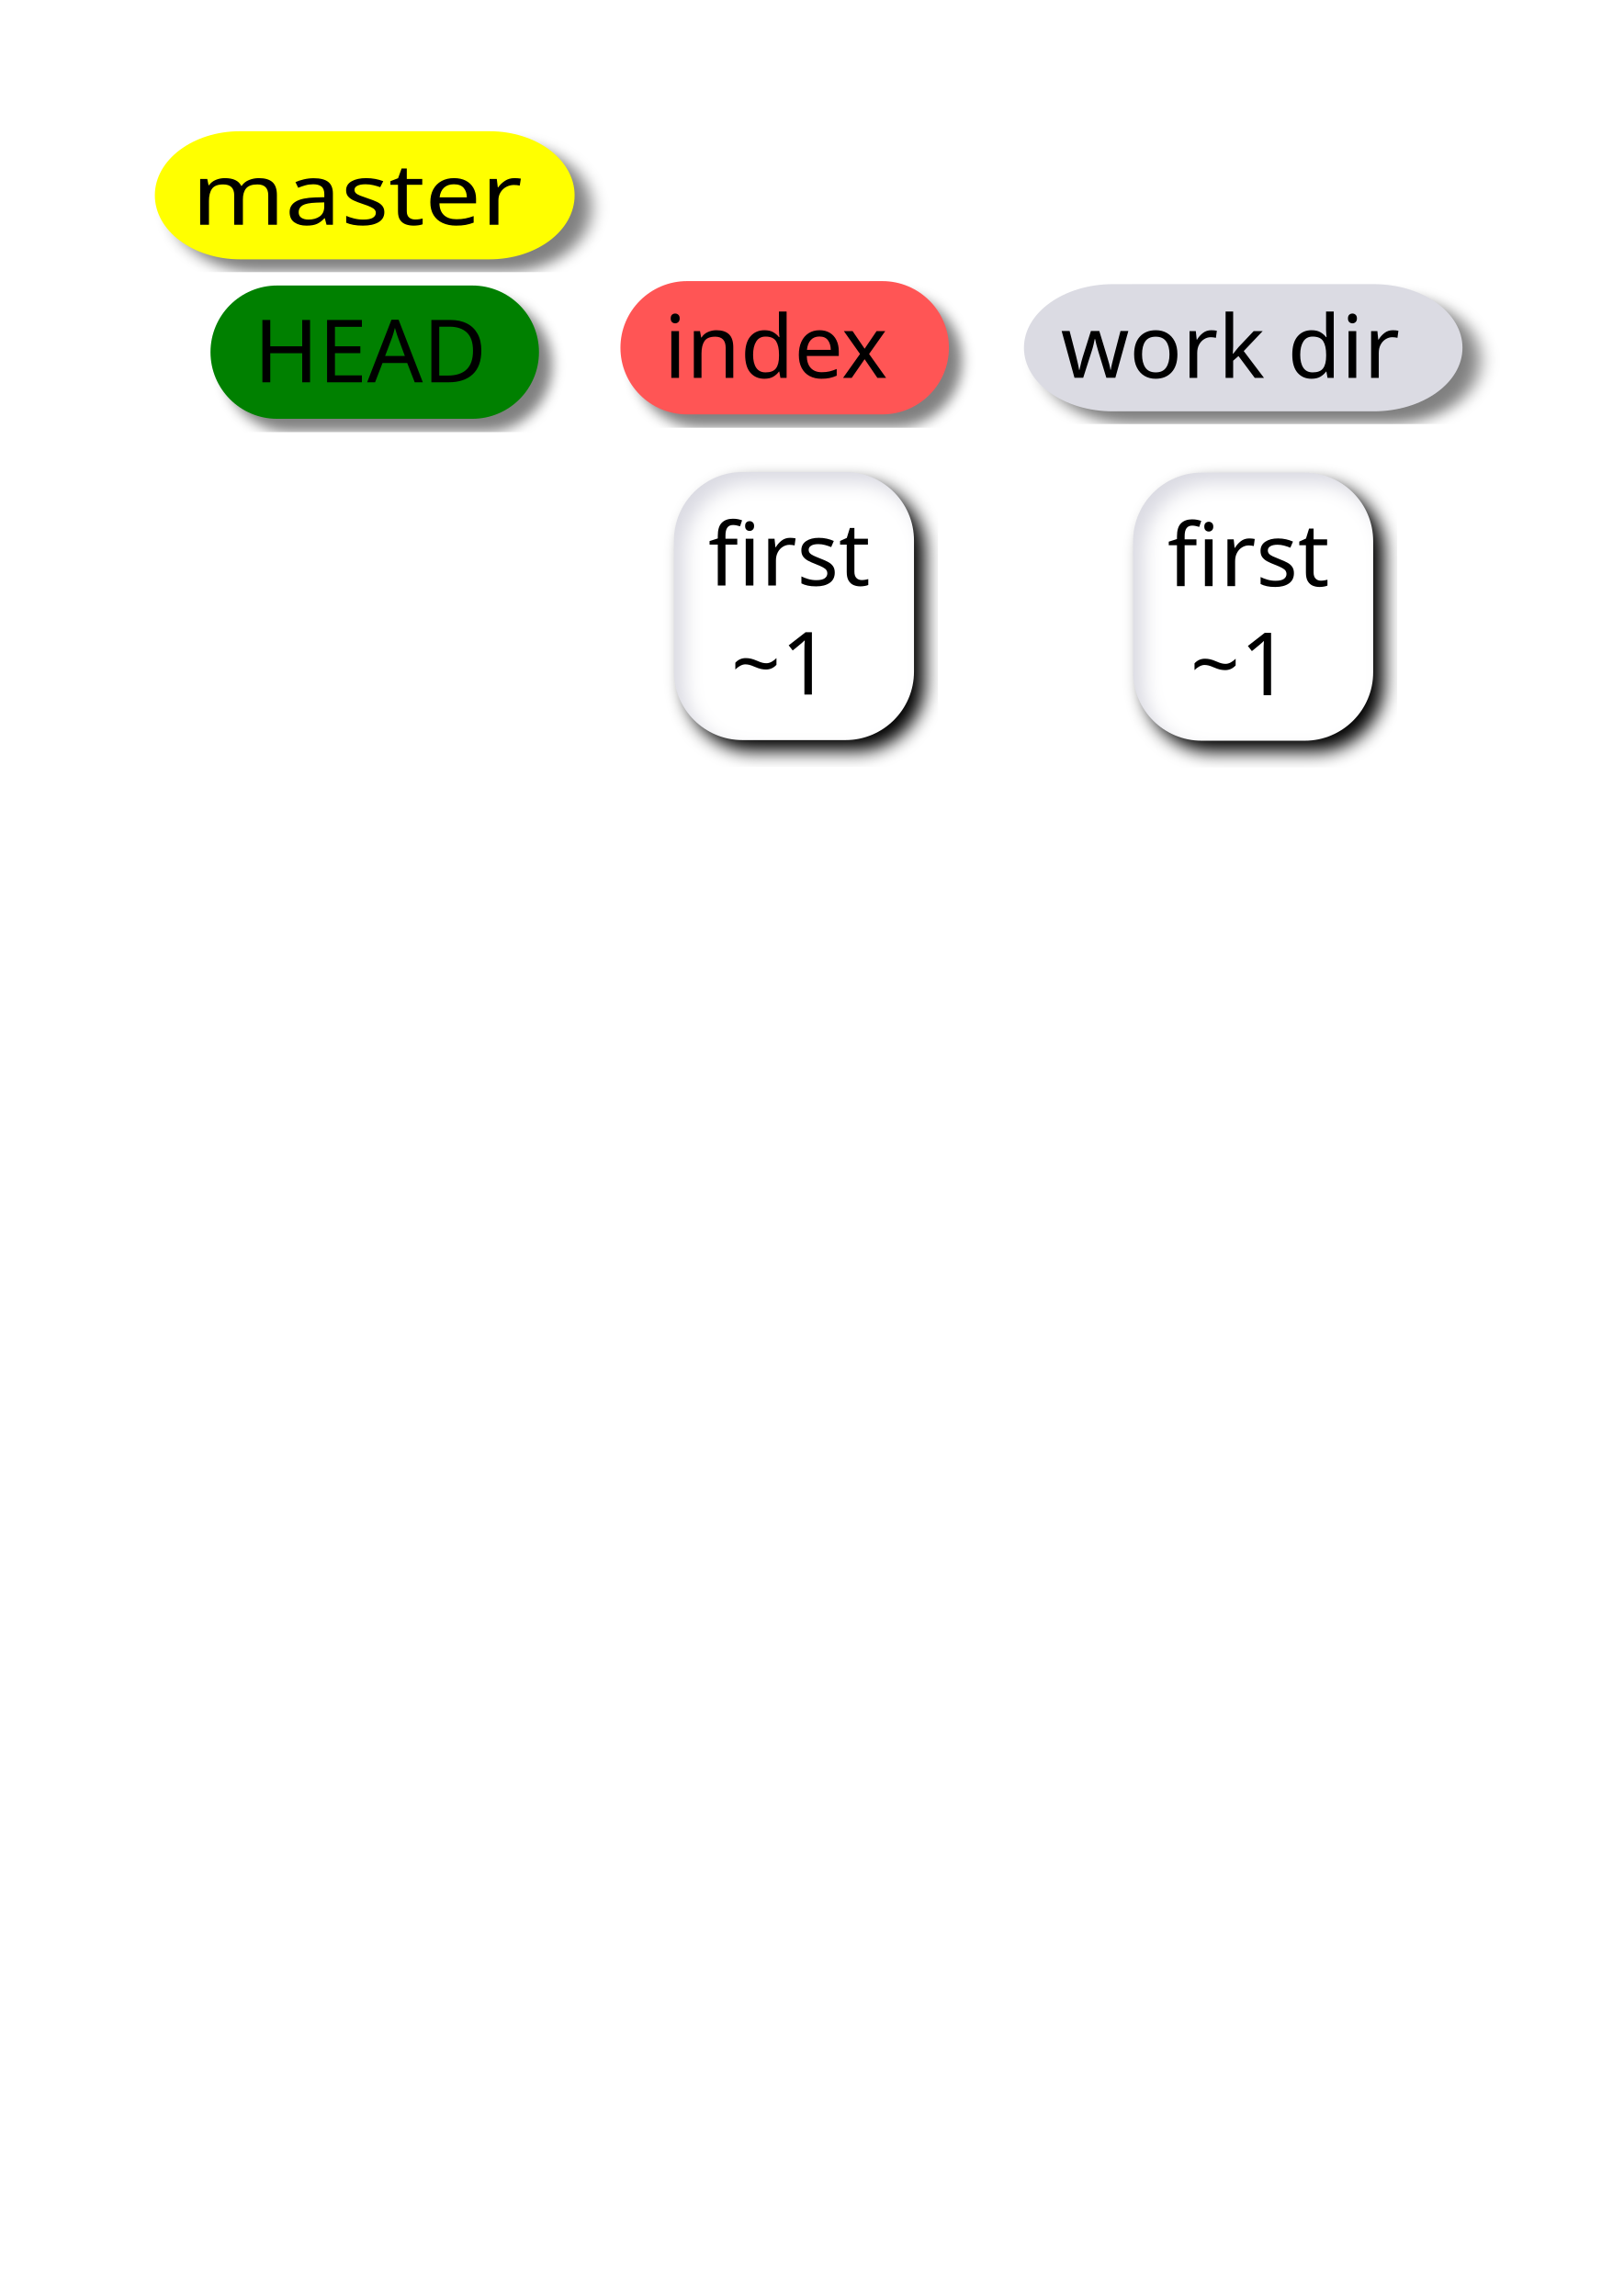
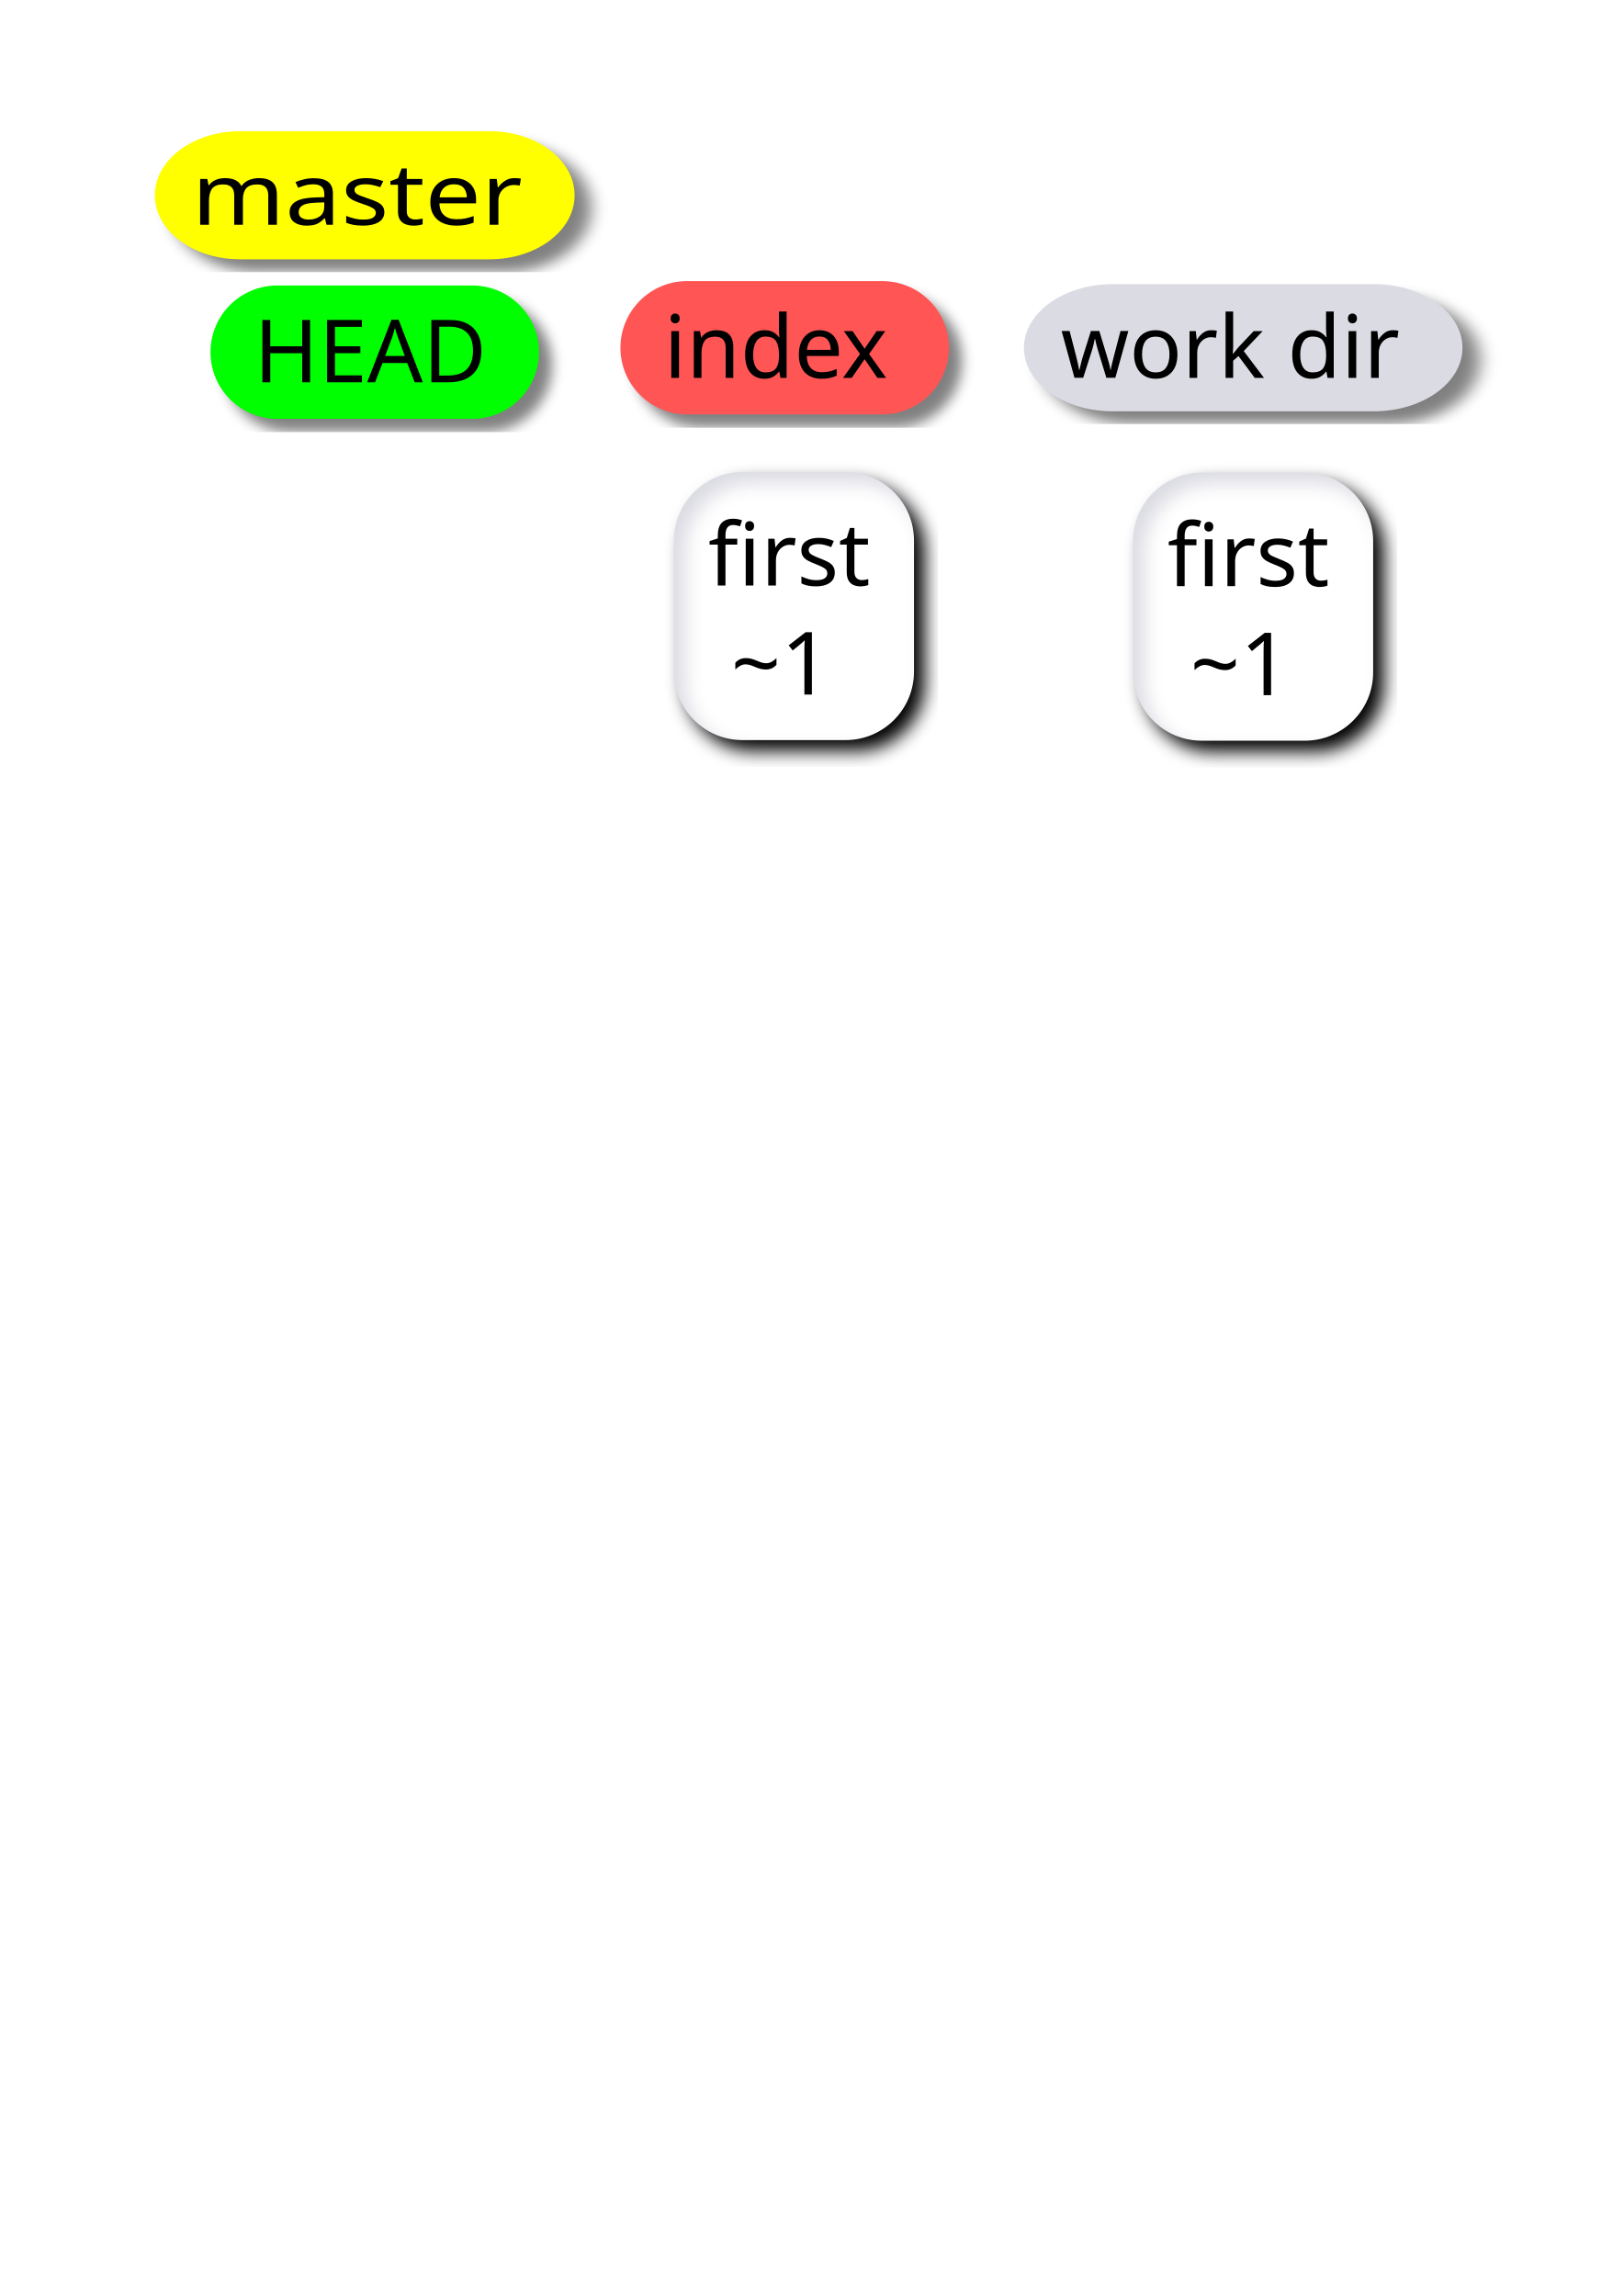
<svg xmlns="http://www.w3.org/2000/svg" width="210mm" height="297mm" viewBox="0 0 744.094 1052.362" id="svg2" version="1.1">
  <defs id="defs4">
    <filter style="color-interpolation-filters:sRGB" id="filter4160">
      <feFlood flood-opacity="0.498" flood-color="rgb(0,0,0)" result="flood" id="feFlood4162" />
      <feComposite in="flood" in2="SourceGraphic" operator="in" result="composite1" id="feComposite4164" />
      <feGaussianBlur in="composite1" stdDeviation="3" result="blur" id="feGaussianBlur4166" />
      <feOffset dx="6" dy="6" result="offset" id="feOffset4168" />
      <feComposite in="SourceGraphic" in2="offset" operator="over" result="composite2" id="feComposite4170" />
    </filter>
    <filter style="color-interpolation-filters:sRGB" id="filter4160-4">
      <feFlood flood-opacity="0.498" flood-color="rgb(0,0,0)" result="flood" id="feFlood4162-7" />
      <feComposite in="flood" in2="SourceGraphic" operator="in" result="composite1" id="feComposite4164-5" />
      <feGaussianBlur in="composite1" stdDeviation="3" result="blur" id="feGaussianBlur4166-6" />
      <feOffset dx="6" dy="6" result="offset" id="feOffset4168-2" />
      <feComposite in="SourceGraphic" in2="offset" operator="over" result="composite2" id="feComposite4170-1" />
    </filter>
    <filter style="color-interpolation-filters:sRGB" id="filter4160-4-9">
      <feFlood flood-opacity="0.498" flood-color="rgb(0,0,0)" result="flood" id="feFlood4162-7-4" />
      <feComposite in="flood" in2="SourceGraphic" operator="in" result="composite1" id="feComposite4164-5-7" />
      <feGaussianBlur in="composite1" stdDeviation="3" result="blur" id="feGaussianBlur4166-6-9" />
      <feOffset dx="6" dy="6" result="offset" id="feOffset4168-2-4" />
      <feComposite in="SourceGraphic" in2="offset" operator="over" result="composite2" id="feComposite4170-1-5" />
    </filter>
    <filter style="color-interpolation-filters:sRGB" id="filter4160-4-9-0">
      <feFlood flood-opacity="0.498" flood-color="rgb(0,0,0)" result="flood" id="feFlood4162-7-4-8" />
      <feComposite in="flood" in2="SourceGraphic" operator="in" result="composite1" id="feComposite4164-5-7-1" />
      <feGaussianBlur in="composite1" stdDeviation="3" result="blur" id="feGaussianBlur4166-6-9-2" />
      <feOffset dx="6" dy="6" result="offset" id="feOffset4168-2-4-5" />
      <feComposite in="SourceGraphic" in2="offset" operator="over" result="composite2" id="feComposite4170-1-5-0" />
    </filter>
    <filter style="color-interpolation-filters:sRGB;" id="filter4202">
      <feGaussianBlur result="result0" in="SourceAlpha" stdDeviation="4" id="feGaussianBlur4204" />
      <feOffset dx="5" dy="5" result="result4" id="feOffset4206" />
      <feComposite in="SourceGraphic" in2="result4" operator="xor" result="result3" id="feComposite4208" />
    </filter>
    <filter style="color-interpolation-filters:sRGB" id="filter4202-7">
      <feGaussianBlur result="result0" in="SourceAlpha" stdDeviation="4" id="feGaussianBlur4204-5" />
      <feOffset dx="5" dy="5" result="result4" id="feOffset4206-5" />
      <feComposite in="SourceGraphic" in2="result4" operator="xor" result="result3" id="feComposite4208-2" />
    </filter>
    <filter style="color-interpolation-filters:sRGB;" id="filter4776">
      <feGaussianBlur result="result0" in="SourceAlpha" stdDeviation="4" id="feGaussianBlur4778" />
      <feOffset dx="5" dy="5" result="result4" id="feOffset4780" />
      <feComposite in="SourceGraphic" in2="result4" operator="xor" result="result3" id="feComposite4782" />
    </filter>
    <filter style="color-interpolation-filters:sRGB" id="filter4776-2">
      <feGaussianBlur result="result0" in="SourceAlpha" stdDeviation="4" id="feGaussianBlur4778-3" />
      <feOffset dx="5" dy="5" result="result4" id="feOffset4780-5" />
      <feComposite in="SourceGraphic" in2="result4" operator="xor" result="result3" id="feComposite4782-2" />
    </filter>
    <filter style="color-interpolation-filters:sRGB" id="filter4160-7">
      <feFlood flood-opacity="0.498" flood-color="rgb(0,0,0)" result="flood" id="feFlood4162-6" />
      <feComposite in="flood" in2="SourceGraphic" operator="in" result="composite1" id="feComposite4164-5-5" />
      <feGaussianBlur in="composite1" stdDeviation="3" result="blur" id="feGaussianBlur4166-3" />
      <feOffset dx="6" dy="6" result="offset" id="feOffset4168-8" />
      <feComposite in="SourceGraphic" in2="offset" operator="over" result="composite2" id="feComposite4170-7" />
    </filter>
  </defs>
  <g id="layer1">
-     <rect style="fill:#008000;stroke-width:3;stroke-miterlimit:4;stroke-dasharray:none;stroke-dashoffset:0;filter:url(#filter4160-4)" id="rect4152" width="150.532" height="61.094" x="96.46" y="130.861" ry="30.547" />
+     <rect style="fill:#00ff00;stroke-width:3;stroke-miterlimit:4;stroke-dasharray:none;stroke-dashoffset:0;filter:url(#filter4160-4)" id="rect4152" width="150.532" height="61.094" x="96.46" y="130.861" ry="30.547" />
    <text xml:space="preserve" style="font-style:normal;font-weight:normal;font-size:40px;line-height:125%;font-family:sans-serif;letter-spacing:0px;word-spacing:0px;fill:#000000;fill-opacity:1;stroke:none;stroke-width:1px;stroke-linecap:butt;stroke-linejoin:miter;stroke-opacity:1" x="116.371" y="175.218" id="text4156">
      <tspan id="tspan4158" x="116.371" y="175.218">HEAD</tspan>
    </text>
    <rect style="fill:#ff5555;stroke-width:3;stroke-miterlimit:4;stroke-dasharray:none;stroke-dashoffset:0;filter:url(#filter4160-4-9)" id="rect4152-3" width="150.532" height="61.094" x="284.328" y="128.84" ry="30.547" />
    <text xml:space="preserve" style="font-style:normal;font-weight:normal;font-size:40px;line-height:125%;font-family:sans-serif;letter-spacing:0px;word-spacing:0px;fill:#000000;fill-opacity:1;stroke:none;stroke-width:1px;stroke-linecap:butt;stroke-linejoin:miter;stroke-opacity:1" x="304.239" y="173.198" id="text4156-1">
      <tspan id="tspan4158-0" x="304.239" y="173.198">index</tspan>
    </text>
    <rect style="fill:#dbdbe3;stroke-width:3;stroke-miterlimit:4;stroke-dasharray:none;stroke-dashoffset:0;filter:url(#filter4160-4-9-0)" id="rect4152-3-2" width="150.532" height="61.094" x="466.176" y="128.84" ry="30.547" transform="matrix(1.335061,0,0,0.9543721,-153.1317,7.272505)" />
    <text xml:space="preserve" style="font-style:normal;font-weight:normal;font-size:40px;line-height:125%;font-family:sans-serif;letter-spacing:0px;word-spacing:0px;fill:#000000;fill-opacity:1;stroke:none;stroke-width:1px;stroke-linecap:butt;stroke-linejoin:miter;stroke-opacity:1" x="486.086" y="173.198" id="text4156-1-4">
      <tspan id="tspan4158-0-6" x="486.086" y="173.198">work dir</tspan>
    </text>
    <text xml:space="preserve" style="font-style:normal;font-weight:normal;font-size:40px;line-height:125%;font-family:sans-serif;letter-spacing:0px;word-spacing:0px;fill:#000000;fill-opacity:1;stroke:none;stroke-width:1px;stroke-linecap:butt;stroke-linejoin:miter;stroke-opacity:1" x="324.584" y="268.348" id="text4210-6">
      <tspan x="324.584" y="268.348" id="tspan4814">first</tspan>
      <tspan x="324.584" y="318.348" id="tspan4818"> ~1</tspan>
    </text>
    <rect style="fill:#dbdbe3;stroke-width:3;stroke-miterlimit:4;stroke-dasharray:none;stroke-dashoffset:0;filter:url(#filter4776)" id="rect4774" width="110" height="122.857" x="308.857" y="216.362" ry="31.377" />
    <text xml:space="preserve" style="font-style:normal;font-weight:normal;font-size:40px;line-height:125%;font-family:sans-serif;letter-spacing:0px;word-spacing:0px;fill:#000000;fill-opacity:1;stroke:none;stroke-width:1px;stroke-linecap:butt;stroke-linejoin:miter;stroke-opacity:1" x="372.857" y="273.791" id="text4810">
      <tspan id="tspan4812" x="372.857" y="273.791" />
    </text>
    <flowRoot xml:space="preserve" id="flowRoot4820" style="fill:black;stroke:none;stroke-opacity:1;stroke-width:1px;stroke-linejoin:miter;stroke-linecap:butt;fill-opacity:1;font-family:sans-serif;font-style:normal;font-weight:normal;font-size:40px;line-height:125%;letter-spacing:0px;word-spacing:0px">
      <flowRegion id="flowRegion4822">
        <rect id="rect4824" width="182.857" height="192.857" x="285.714" y="183.791" />
      </flowRegion>
      <flowPara id="flowPara4826" />
    </flowRoot>
    <text xml:space="preserve" style="font-style:normal;font-weight:normal;font-size:40px;line-height:125%;font-family:sans-serif;letter-spacing:0px;word-spacing:0px;fill:#000000;fill-opacity:1;stroke:none;stroke-width:1px;stroke-linecap:butt;stroke-linejoin:miter;stroke-opacity:1" x="535.012" y="268.633" id="text4210-6-0">
      <tspan x="535.012" y="268.633" id="tspan4814-9">first</tspan>
      <tspan x="535.012" y="318.633" id="tspan4818-6"> ~1</tspan>
    </text>
    <rect style="fill:#dbdbe3;stroke-width:3;stroke-miterlimit:4;stroke-dasharray:none;stroke-dashoffset:0;filter:url(#filter4776-2)" id="rect4774-3" width="110" height="122.857" x="519.286" y="216.648" ry="31.377" />
    <rect style="fill:#ffff00;stroke-width:3;stroke-miterlimit:4;stroke-dasharray:none;stroke-dashoffset:0;filter:url(#filter4160-7)" id="rect4152-4" width="150.532" height="61.094" x="130.448" y="431.815" ry="30.547" transform="matrix(1.277929,0,0,0.9611213,-95.7455,-354.8811)" />
    <text xml:space="preserve" style="font-style:normal;font-weight:normal;font-size:42.33px;line-height:125%;font-family:sans-serif;letter-spacing:0px;word-spacing:0px;fill:#000000;fill-opacity:1;stroke:none;stroke-width:1px;stroke-linecap:butt;stroke-linejoin:miter;stroke-opacity:1" x="81.296" y="111.33" id="text4156-5" transform="scale(1.080552,0.9254531)">
      <tspan id="tspan4158-1" x="81.296" y="111.33">master</tspan>
    </text>
  </g>
</svg>
